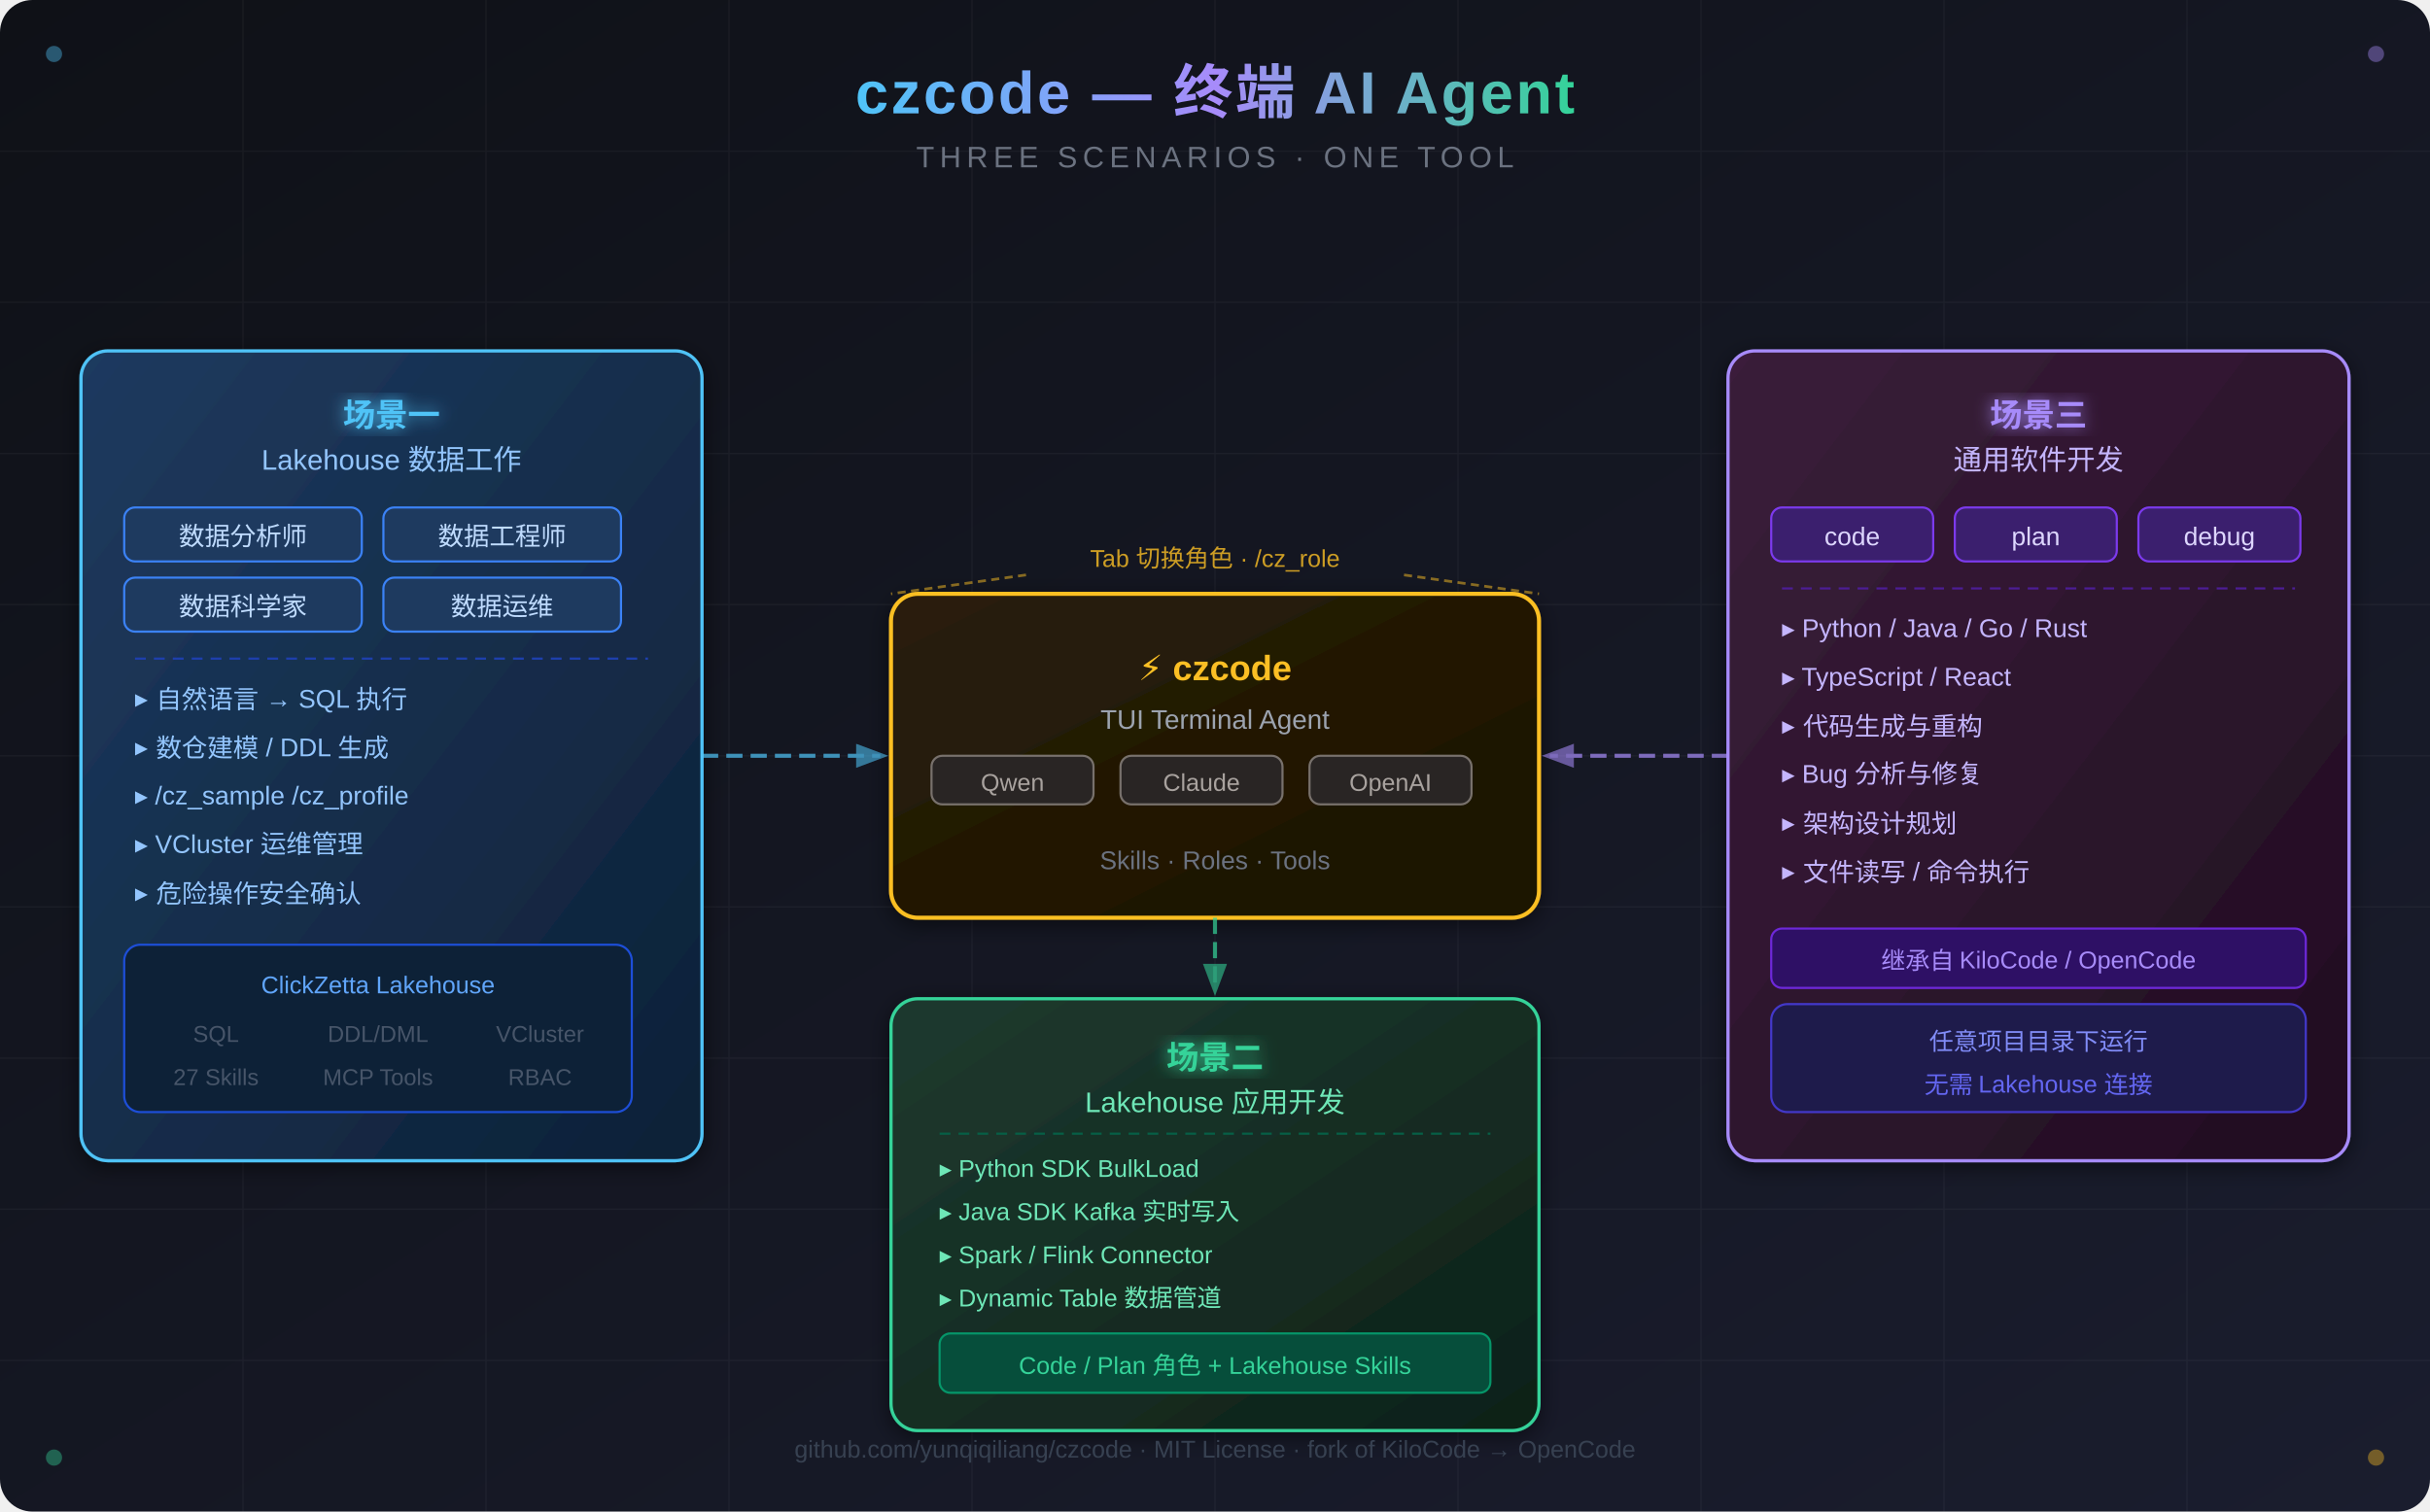
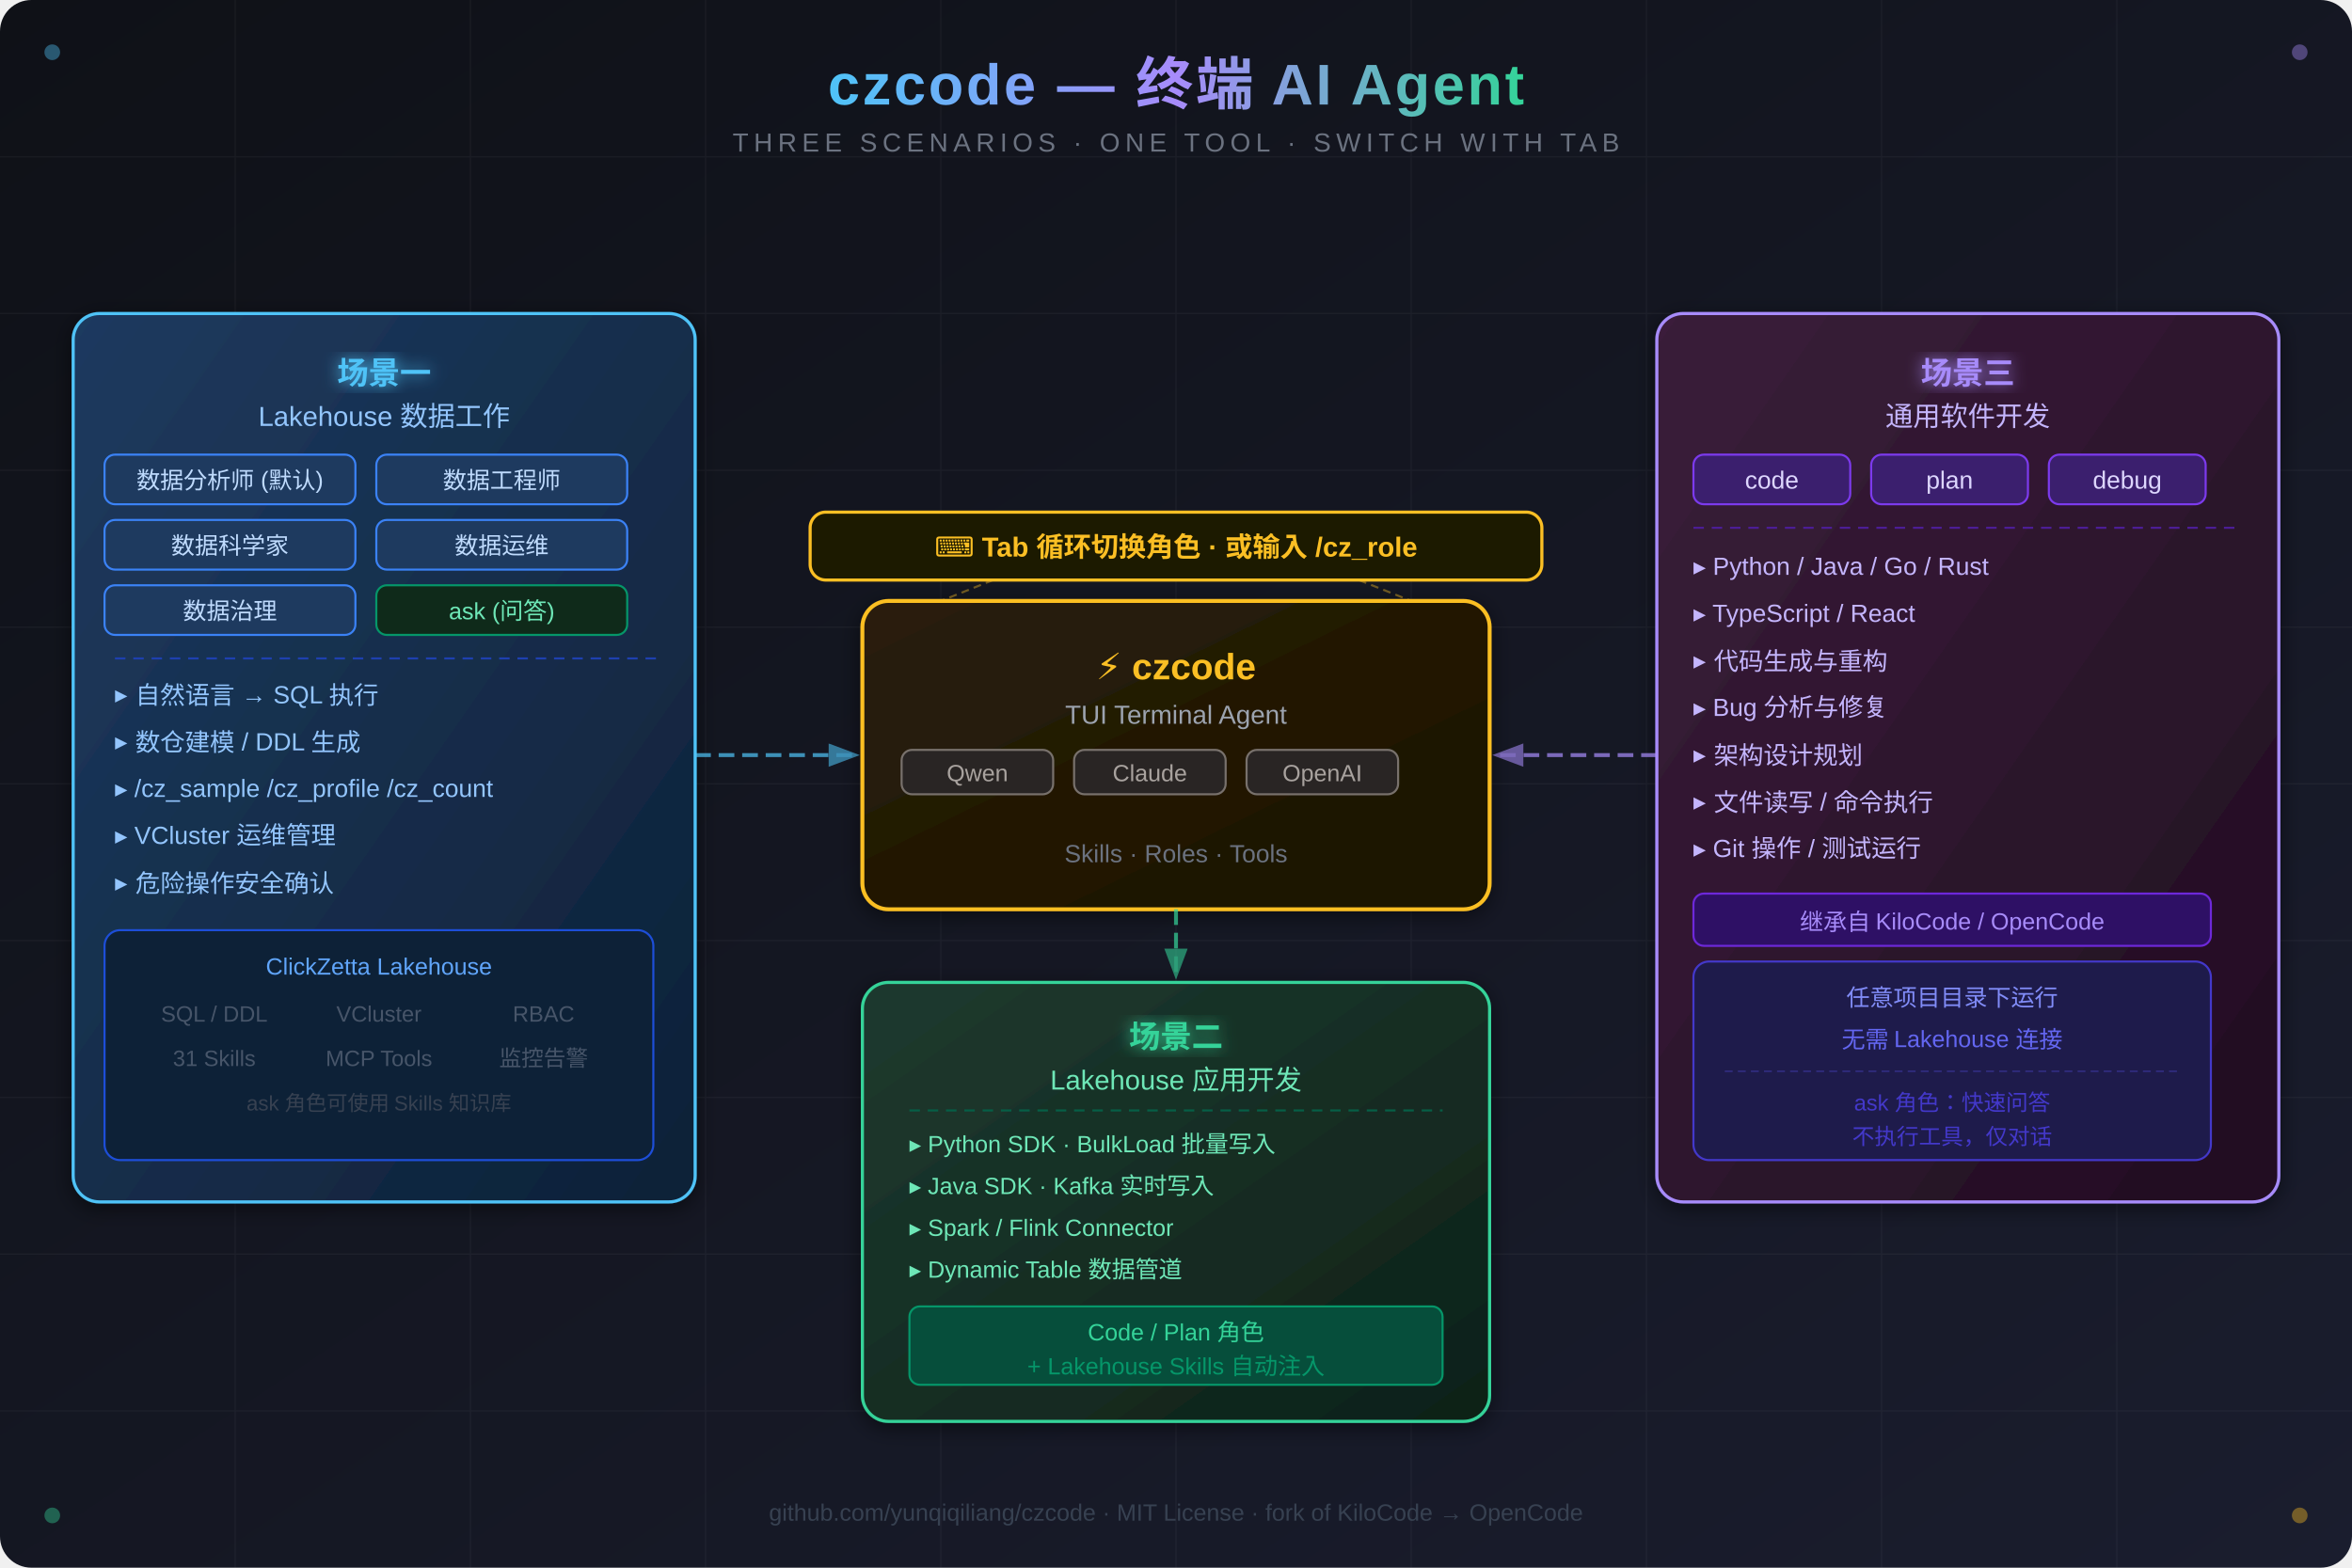
- <svg xmlns="http://www.w3.org/2000/svg" viewBox="0 0 900 560" width="900" height="560" font-family="'PingFang SC','Helvetica Neue',Arial,sans-serif">
+ <svg xmlns="http://www.w3.org/2000/svg" viewBox="0 0 900 600" width="900" height="600" font-family="'PingFang SC','Helvetica Neue',Arial,sans-serif">
  <defs>
    <linearGradient id="bgGrad" x1="0%" y1="0%" x2="100%" y2="100%">
      <stop offset="0%" style="stop-color:#0f1117;stop-opacity:1" />
      <stop offset="100%" style="stop-color:#1a1d2e;stop-opacity:1" />
    </linearGradient>
    <linearGradient id="lhGrad" x1="0%" y1="0%" x2="100%" y2="100%">
      <stop offset="0%" style="stop-color:#1e3a5f;stop-opacity:1" />
      <stop offset="100%" style="stop-color:#0d2137;stop-opacity:1" />
    </linearGradient>
    <linearGradient id="codeGrad" x1="0%" y1="0%" x2="100%" y2="100%">
      <stop offset="0%" style="stop-color:#1e3a2f;stop-opacity:1" />
      <stop offset="100%" style="stop-color:#0d2118;stop-opacity:1" />
    </linearGradient>
    <linearGradient id="devGrad" x1="0%" y1="0%" x2="100%" y2="100%">
      <stop offset="0%" style="stop-color:#3a1e3a;stop-opacity:1" />
      <stop offset="100%" style="stop-color:#210d21;stop-opacity:1" />
    </linearGradient>
    <linearGradient id="coreGrad" x1="0%" y1="0%" x2="100%" y2="100%">
      <stop offset="0%" style="stop-color:#2a1f0a;stop-opacity:1" />
      <stop offset="100%" style="stop-color:#1a1200;stop-opacity:1" />
    </linearGradient>
    <linearGradient id="titleGrad" x1="0%" y1="0%" x2="100%" y2="0%">
      <stop offset="0%" style="stop-color:#4fc3f7" />
      <stop offset="50%" style="stop-color:#a78bfa" />
      <stop offset="100%" style="stop-color:#34d399" />
    </linearGradient>
    <filter id="glowBlue" x="-20%" y="-20%" width="140%" height="140%">
      <feGaussianBlur stdDeviation="3" result="blur" />
      <feMerge>
        <feMergeNode in="blur" />
        <feMergeNode in="SourceGraphic" />
      </feMerge>
    </filter>
    <filter id="glowGreen" x="-20%" y="-20%" width="140%" height="140%">
      <feGaussianBlur stdDeviation="3" result="blur" />
      <feMerge>
        <feMergeNode in="blur" />
        <feMergeNode in="SourceGraphic" />
      </feMerge>
    </filter>
    <filter id="glowPurple" x="-20%" y="-20%" width="140%" height="140%">
      <feGaussianBlur stdDeviation="3" result="blur" />
      <feMerge>
        <feMergeNode in="blur" />
        <feMergeNode in="SourceGraphic" />
      </feMerge>
    </filter>
    <filter id="softShadow">
      <feDropShadow dx="0" dy="2" stdDeviation="4" flood-color="#000" flood-opacity="0.5" />
    </filter>
    <marker id="arrowBlue" markerWidth="8" markerHeight="8" refX="6" refY="3" orient="auto">
      <path d="M0,0 L0,6 L8,3 z" fill="#4fc3f7" opacity="0.8" />
    </marker>
    <marker id="arrowGreen" markerWidth="8" markerHeight="8" refX="6" refY="3" orient="auto">
      <path d="M0,0 L0,6 L8,3 z" fill="#34d399" opacity="0.8" />
    </marker>
    <marker id="arrowPurple" markerWidth="8" markerHeight="8" refX="6" refY="3" orient="auto">
      <path d="M0,0 L0,6 L8,3 z" fill="#a78bfa" opacity="0.8" />
    </marker>
-     <marker id="arrowGold" markerWidth="8" markerHeight="8" refX="6" refY="3" orient="auto">
-       <path d="M0,0 L0,6 L8,3 z" fill="#fbbf24" opacity="0.8" />
-     </marker>
  </defs>
-   <rect width="900" height="560" fill="url(#bgGrad)" rx="12" />
+   <rect width="900" height="600" fill="url(#bgGrad)" rx="12" />
  <g opacity="0.04" stroke="#ffffff" stroke-width="0.5">
-     <line x1="0" y1="56" x2="900" y2="56" />
-     <line x1="0" y1="112" x2="900" y2="112" />
-     <line x1="0" y1="168" x2="900" y2="168" />
-     <line x1="0" y1="224" x2="900" y2="224" />
-     <line x1="0" y1="280" x2="900" y2="280" />
-     <line x1="0" y1="336" x2="900" y2="336" />
-     <line x1="0" y1="392" x2="900" y2="392" />
-     <line x1="0" y1="448" x2="900" y2="448" />
-     <line x1="0" y1="504" x2="900" y2="504" />
-     <line x1="90" y1="0" x2="90" y2="560" />
-     <line x1="180" y1="0" x2="180" y2="560" />
-     <line x1="270" y1="0" x2="270" y2="560" />
-     <line x1="360" y1="0" x2="360" y2="560" />
-     <line x1="450" y1="0" x2="450" y2="560" />
-     <line x1="540" y1="0" x2="540" y2="560" />
-     <line x1="630" y1="0" x2="630" y2="560" />
-     <line x1="720" y1="0" x2="720" y2="560" />
-     <line x1="810" y1="0" x2="810" y2="560" />
-   </g>
-   <text x="450" y="42" text-anchor="middle" font-size="22" font-weight="700" fill="url(#titleGrad)" letter-spacing="1">
-     czcode — 终端 AI Agent
-   </text>
-   <text x="450" y="62" text-anchor="middle" font-size="11" fill="#6b7280" letter-spacing="2">
-     THREE SCENARIOS · ONE TOOL
-   </text>
-   <rect x="330" y="220" width="240" height="120" rx="10" fill="url(#coreGrad)" stroke="#fbbf24" stroke-width="1.5" filter="url(#softShadow)" />
-   <rect x="330" y="220" width="240" height="120" rx="10" fill="none" stroke="#fbbf24" stroke-width="2" opacity="0">
+     <line x1="0" y1="60" x2="900" y2="60" />
+     <line x1="0" y1="120" x2="900" y2="120" />
+     <line x1="0" y1="180" x2="900" y2="180" />
+     <line x1="0" y1="240" x2="900" y2="240" />
+     <line x1="0" y1="300" x2="900" y2="300" />
+     <line x1="0" y1="360" x2="900" y2="360" />
+     <line x1="0" y1="420" x2="900" y2="420" />
+     <line x1="0" y1="480" x2="900" y2="480" />
+     <line x1="0" y1="540" x2="900" y2="540" />
+     <line x1="90" y1="0" x2="90" y2="600" />
+     <line x1="180" y1="0" x2="180" y2="600" />
+     <line x1="270" y1="0" x2="270" y2="600" />
+     <line x1="360" y1="0" x2="360" y2="600" />
+     <line x1="450" y1="0" x2="450" y2="600" />
+     <line x1="540" y1="0" x2="540" y2="600" />
+     <line x1="630" y1="0" x2="630" y2="600" />
+     <line x1="720" y1="0" x2="720" y2="600" />
+     <line x1="810" y1="0" x2="810" y2="600" />
+   </g>
+   <text x="450" y="40" text-anchor="middle" font-size="22" font-weight="700" fill="url(#titleGrad)" letter-spacing="1">czcode — 终端 AI Agent</text>
+   <text x="450" y="58" text-anchor="middle" font-size="10" fill="#6b7280" letter-spacing="2">THREE SCENARIOS · ONE TOOL · SWITCH WITH TAB</text>
+   <rect x="330" y="230" width="240" height="118" rx="10" fill="url(#coreGrad)" stroke="#fbbf24" stroke-width="1.5" filter="url(#softShadow)" />
+   <rect x="330" y="230" width="240" height="118" rx="10" fill="none" stroke="#fbbf24" stroke-width="2" opacity="0">
    <animate attributeName="opacity" values="0;0.6;0" dur="2.5s" repeatCount="indefinite" />
    <animate attributeName="stroke-width" values="2;5;2" dur="2.5s" repeatCount="indefinite" />
  </rect>
-   <text x="450" y="252" text-anchor="middle" font-size="13" font-weight="700" fill="#fbbf24">⚡ czcode</text>
-   <text x="450" y="270" text-anchor="middle" font-size="10" fill="#9ca3af">TUI Terminal Agent</text>
-   <rect x="345" y="280" width="60" height="18" rx="4" fill="#292524" stroke="#78716c" stroke-width="0.8" />
-   <text x="375" y="293" text-anchor="middle" font-size="9" fill="#a8a29e">Qwen</text>
-   <rect x="415" y="280" width="60" height="18" rx="4" fill="#292524" stroke="#78716c" stroke-width="0.8" />
-   <text x="445" y="293" text-anchor="middle" font-size="9" fill="#a8a29e">Claude</text>
-   <rect x="485" y="280" width="60" height="18" rx="4" fill="#292524" stroke="#78716c" stroke-width="0.8" />
-   <text x="515" y="293" text-anchor="middle" font-size="9" fill="#a8a29e">OpenAI</text>
-   <text x="450" y="322" text-anchor="middle" font-size="9.5" fill="#6b7280">Skills · Roles · Tools</text>
-   <rect x="30" y="130" width="230" height="300" rx="10" fill="url(#lhGrad)" stroke="#4fc3f7" stroke-width="1.2" filter="url(#softShadow)" />
-   <text x="145" y="158" text-anchor="middle" font-size="12" font-weight="700" fill="#4fc3f7" filter="url(#glowBlue)">场景一</text>
-   <text x="145" y="174" text-anchor="middle" font-size="10.5" fill="#93c5fd">Lakehouse 数据工作</text>
-   <g font-size="9.5" fill="#bfdbfe">
-     <rect x="46" y="188" width="88" height="20" rx="4" fill="#1e3a5f" stroke="#3b82f6" stroke-width="0.8" />
-     <text x="90" y="202" text-anchor="middle">数据分析师</text>
-     <rect x="142" y="188" width="88" height="20" rx="4" fill="#1e3a5f" stroke="#3b82f6" stroke-width="0.8" />
-     <text x="186" y="202" text-anchor="middle">数据工程师</text>
-     <rect x="46" y="214" width="88" height="20" rx="4" fill="#1e3a5f" stroke="#3b82f6" stroke-width="0.8" />
-     <text x="90" y="228" text-anchor="middle">数据科学家</text>
-     <rect x="142" y="214" width="88" height="20" rx="4" fill="#1e3a5f" stroke="#3b82f6" stroke-width="0.8" />
-     <text x="186" y="228" text-anchor="middle">数据运维</text>
-   </g>
-   <line x1="50" y1="244" x2="240" y2="244" stroke="#1e40af" stroke-width="0.8" stroke-dasharray="4,3" />
+   <text x="450" y="260" text-anchor="middle" font-size="14" font-weight="700" fill="#fbbf24">⚡ czcode</text>
+   <text x="450" y="277" text-anchor="middle" font-size="10" fill="#9ca3af">TUI Terminal Agent</text>
+   <rect x="345" y="287" width="58" height="17" rx="4" fill="#292524" stroke="#78716c" stroke-width="0.8" />
+   <text x="374" y="299" text-anchor="middle" font-size="9" fill="#a8a29e">Qwen</text>
+   <rect x="411" y="287" width="58" height="17" rx="4" fill="#292524" stroke="#78716c" stroke-width="0.8" />
+   <text x="440" y="299" text-anchor="middle" font-size="9" fill="#a8a29e">Claude</text>
+   <rect x="477" y="287" width="58" height="17" rx="4" fill="#292524" stroke="#78716c" stroke-width="0.8" />
+   <text x="506" y="299" text-anchor="middle" font-size="9" fill="#a8a29e">OpenAI</text>
+   <text x="450" y="330" text-anchor="middle" font-size="9.5" fill="#6b7280">Skills · Roles · Tools</text>
+   <rect x="310" y="196" width="280" height="26" rx="6" fill="#1c1a00" stroke="#fbbf24" stroke-width="1.2" />
+   <text x="450" y="213" text-anchor="middle" font-size="10.5" font-weight="600" fill="#fbbf24">
+     ⌨ Tab 循环切换角色 · 或输入 /cz_role
+   </text>
+   <rect x="310" y="196" width="280" height="26" rx="6" fill="none" stroke="#fbbf24" stroke-width="1.5" opacity="0">
+     <animate attributeName="opacity" values="0;0.5;0" dur="3s" repeatCount="indefinite" />
+   </rect>
+   <rect x="28" y="120" width="238" height="340" rx="10" fill="url(#lhGrad)" stroke="#4fc3f7" stroke-width="1.2" filter="url(#softShadow)" />
+   <text x="147" y="147" text-anchor="middle" font-size="12" font-weight="700" fill="#4fc3f7" filter="url(#glowBlue)">场景一</text>
+   <text x="147" y="163" text-anchor="middle" font-size="10.5" fill="#93c5fd">Lakehouse 数据工作</text>
+   <g font-size="9" fill="#bfdbfe">
+     <rect x="40" y="174" width="96" height="19" rx="4" fill="#1e3a5f" stroke="#3b82f6" stroke-width="0.8" />
+     <text x="88" y="187" text-anchor="middle">数据分析师 (默认)</text>
+     <rect x="144" y="174" width="96" height="19" rx="4" fill="#1e3a5f" stroke="#3b82f6" stroke-width="0.8" />
+     <text x="192" y="187" text-anchor="middle">数据工程师</text>
+     <rect x="40" y="199" width="96" height="19" rx="4" fill="#1e3a5f" stroke="#3b82f6" stroke-width="0.8" />
+     <text x="88" y="212" text-anchor="middle">数据科学家</text>
+     <rect x="144" y="199" width="96" height="19" rx="4" fill="#1e3a5f" stroke="#3b82f6" stroke-width="0.8" />
+     <text x="192" y="212" text-anchor="middle">数据运维</text>
+     <rect x="40" y="224" width="96" height="19" rx="4" fill="#1e3a5f" stroke="#3b82f6" stroke-width="0.8" />
+     <text x="88" y="237" text-anchor="middle">数据治理</text>
+     <rect x="144" y="224" width="96" height="19" rx="4" fill="#0f2a1a" stroke="#059669" stroke-width="0.8" />
+     <text x="192" y="237" fill="#6ee7b7" text-anchor="middle">ask (问答)</text>
+   </g>
+   <line x1="44" y1="252" x2="252" y2="252" stroke="#1e40af" stroke-width="0.8" stroke-dasharray="4,3" />
  <g font-size="9.5" fill="#93c5fd">
-     <text x="50" y="262">▸ 自然语言 → SQL 执行</text>
-     <text x="50" y="280">▸ 数仓建模 / DDL 生成</text>
-     <text x="50" y="298">▸ /cz_sample  /cz_profile</text>
-     <text x="50" y="316">▸ VCluster 运维管理</text>
-     <text x="50" y="334">▸ 危险操作安全确认</text>
-   </g>
-   <rect x="46" y="350" width="188" height="62" rx="6" fill="#0d2137" stroke="#1d4ed8" stroke-width="0.8" />
-   <text x="140" y="368" text-anchor="middle" font-size="9" fill="#60a5fa">ClickZetta Lakehouse</text>
+     <text x="44" y="269">▸ 自然语言 → SQL 执行</text>
+     <text x="44" y="287">▸ 数仓建模 / DDL 生成</text>
+     <text x="44" y="305">▸ /cz_sample  /cz_profile  /cz_count</text>
+     <text x="44" y="323">▸ VCluster 运维管理</text>
+     <text x="44" y="341">▸ 危险操作安全确认</text>
+   </g>
+   <rect x="40" y="356" width="210" height="88" rx="6" fill="#0d2137" stroke="#1d4ed8" stroke-width="0.8" />
+   <text x="145" y="373" text-anchor="middle" font-size="9" fill="#60a5fa">ClickZetta Lakehouse</text>
  <g font-size="8.5" fill="#475569" text-anchor="middle">
-     <text x="80" y="386">SQL</text>
-     <text x="140" y="386">DDL/DML</text>
-     <text x="200" y="386">VCluster</text>
-     <text x="80" y="402">27 Skills</text>
-     <text x="140" y="402">MCP Tools</text>
-     <text x="200" y="402">RBAC</text>
-   </g>
-   <rect x="330" y="370" width="240" height="160" rx="10" fill="url(#codeGrad)" stroke="#34d399" stroke-width="1.2" filter="url(#softShadow)" />
-   <text x="450" y="396" text-anchor="middle" font-size="12" font-weight="700" fill="#34d399" filter="url(#glowGreen)">场景二</text>
-   <text x="450" y="412" text-anchor="middle" font-size="10.5" fill="#6ee7b7">Lakehouse 应用开发</text>
-   <line x1="348" y1="420" x2="552" y2="420" stroke="#065f46" stroke-width="0.8" stroke-dasharray="4,3" />
+     <text x="82" y="391">SQL / DDL</text>
+     <text x="145" y="391">VCluster</text>
+     <text x="208" y="391">RBAC</text>
+     <text x="82" y="408">31 Skills</text>
+     <text x="145" y="408">MCP Tools</text>
+     <text x="208" y="408">监控告警</text>
+     <text x="145" y="425" fill="#374151" font-size="8">ask 角色可使用 Skills 知识库</text>
+   </g>
+   <rect x="330" y="376" width="240" height="168" rx="10" fill="url(#codeGrad)" stroke="#34d399" stroke-width="1.2" filter="url(#softShadow)" />
+   <text x="450" y="401" text-anchor="middle" font-size="12" font-weight="700" fill="#34d399" filter="url(#glowGreen)">场景二</text>
+   <text x="450" y="417" text-anchor="middle" font-size="10.5" fill="#6ee7b7">Lakehouse 应用开发</text>
+   <line x1="348" y1="425" x2="552" y2="425" stroke="#065f46" stroke-width="0.8" stroke-dasharray="4,3" />
  <g font-size="9" fill="#6ee7b7">
-     <text x="348" y="436">▸ Python SDK  BulkLoad</text>
-     <text x="348" y="452">▸ Java SDK  Kafka 实时写入</text>
-     <text x="348" y="468">▸ Spark / Flink Connector</text>
-     <text x="348" y="484">▸ Dynamic Table 数据管道</text>
-   </g>
-   <rect x="348" y="494" width="204" height="22" rx="4" fill="#064e3b" stroke="#059669" stroke-width="0.8" />
-   <text x="450" y="509" text-anchor="middle" font-size="9" fill="#34d399">Code / Plan 角色 + Lakehouse Skills</text>
-   <rect x="640" y="130" width="230" height="300" rx="10" fill="url(#devGrad)" stroke="#a78bfa" stroke-width="1.2" filter="url(#softShadow)" />
-   <text x="755" y="158" text-anchor="middle" font-size="12" font-weight="700" fill="#a78bfa" filter="url(#glowPurple)">场景三</text>
-   <text x="755" y="174" text-anchor="middle" font-size="10.5" fill="#c4b5fd">通用软件开发</text>
+     <text x="348" y="441">▸ Python SDK · BulkLoad 批量写入</text>
+     <text x="348" y="457">▸ Java SDK · Kafka 实时写入</text>
+     <text x="348" y="473">▸ Spark / Flink Connector</text>
+     <text x="348" y="489">▸ Dynamic Table 数据管道</text>
+   </g>
+   <rect x="348" y="500" width="204" height="30" rx="4" fill="#064e3b" stroke="#059669" stroke-width="0.8" />
+   <text x="450" y="513" text-anchor="middle" font-size="9" fill="#34d399">Code / Plan 角色</text>
+   <text x="450" y="526" text-anchor="middle" font-size="9" fill="#059669">+ Lakehouse Skills 自动注入</text>
+   <rect x="634" y="120" width="238" height="340" rx="10" fill="url(#devGrad)" stroke="#a78bfa" stroke-width="1.2" filter="url(#softShadow)" />
+   <text x="753" y="147" text-anchor="middle" font-size="12" font-weight="700" fill="#a78bfa" filter="url(#glowPurple)">场景三</text>
+   <text x="753" y="163" text-anchor="middle" font-size="10.5" fill="#c4b5fd">通用软件开发</text>
  <g font-size="9.5" fill="#ddd6fe">
-     <rect x="656" y="188" width="60" height="20" rx="4" fill="#3b1f6e" stroke="#7c3aed" stroke-width="0.8" />
-     <text x="686" y="202" text-anchor="middle">code</text>
-     <rect x="724" y="188" width="60" height="20" rx="4" fill="#3b1f6e" stroke="#7c3aed" stroke-width="0.8" />
-     <text x="754" y="202" text-anchor="middle">plan</text>
-     <rect x="792" y="188" width="60" height="20" rx="4" fill="#3b1f6e" stroke="#7c3aed" stroke-width="0.8" />
-     <text x="822" y="202" text-anchor="middle">debug</text>
-   </g>
-   <line x1="660" y1="218" x2="850" y2="218" stroke="#4c1d95" stroke-width="0.8" stroke-dasharray="4,3" />
+     <rect x="648" y="174" width="60" height="19" rx="4" fill="#3b1f6e" stroke="#7c3aed" stroke-width="0.8" />
+     <text x="678" y="187" text-anchor="middle">code</text>
+     <rect x="716" y="174" width="60" height="19" rx="4" fill="#3b1f6e" stroke="#7c3aed" stroke-width="0.8" />
+     <text x="746" y="187" text-anchor="middle">plan</text>
+     <rect x="784" y="174" width="60" height="19" rx="4" fill="#3b1f6e" stroke="#7c3aed" stroke-width="0.8" />
+     <text x="814" y="187" text-anchor="middle">debug</text>
+   </g>
+   <line x1="648" y1="202" x2="858" y2="202" stroke="#4c1d95" stroke-width="0.8" stroke-dasharray="4,3" />
  <g font-size="9.5" fill="#c4b5fd">
-     <text x="660" y="236">▸ Python / Java / Go / Rust</text>
-     <text x="660" y="254">▸ TypeScript / React</text>
-     <text x="660" y="272">▸ 代码生成与重构</text>
-     <text x="660" y="290">▸ Bug 分析与修复</text>
-     <text x="660" y="308">▸ 架构设计规划</text>
-     <text x="660" y="326">▸ 文件读写 / 命令执行</text>
-   </g>
-   <rect x="656" y="344" width="198" height="22" rx="4" fill="#2e1065" stroke="#6d28d9" stroke-width="0.8" />
-   <text x="755" y="359" text-anchor="middle" font-size="9" fill="#a78bfa">继承自 KiloCode / OpenCode</text>
-   <rect x="656" y="372" width="198" height="40" rx="6" fill="#1e1b4b" stroke="#4338ca" stroke-width="0.8" />
-   <text x="755" y="389" text-anchor="middle" font-size="9" fill="#818cf8">任意项目目录下运行</text>
-   <text x="755" y="405" text-anchor="middle" font-size="9" fill="#6366f1">无需 Lakehouse 连接</text>
-   <line x1="260" y1="280" x2="326" y2="280" stroke="#4fc3f7" stroke-width="1.5" stroke-dasharray="6,3" marker-end="url(#arrowBlue)" opacity="0.7">
+     <text x="648" y="220">▸ Python / Java / Go / Rust</text>
+     <text x="648" y="238">▸ TypeScript / React</text>
+     <text x="648" y="256">▸ 代码生成与重构</text>
+     <text x="648" y="274">▸ Bug 分析与修复</text>
+     <text x="648" y="292">▸ 架构设计规划</text>
+     <text x="648" y="310">▸ 文件读写 / 命令执行</text>
+     <text x="648" y="328">▸ Git 操作 / 测试运行</text>
+   </g>
+   <rect x="648" y="342" width="198" height="20" rx="4" fill="#2e1065" stroke="#6d28d9" stroke-width="0.8" />
+   <text x="747" y="356" text-anchor="middle" font-size="9" fill="#a78bfa">继承自 KiloCode / OpenCode</text>
+   <rect x="648" y="368" width="198" height="76" rx="6" fill="#1e1b4b" stroke="#4338ca" stroke-width="0.8" />
+   <text x="747" y="385" text-anchor="middle" font-size="9" fill="#818cf8">任意项目目录下运行</text>
+   <text x="747" y="401" text-anchor="middle" font-size="9" fill="#6366f1">无需 Lakehouse 连接</text>
+   <line x1="660" y1="410" x2="834" y2="410" stroke="#312e81" stroke-width="0.6" stroke-dasharray="3,2" />
+   <text x="747" y="425" text-anchor="middle" font-size="8.5" fill="#4338ca">ask 角色：快速问答</text>
+   <text x="747" y="438" text-anchor="middle" font-size="8.5" fill="#4338ca">不执行工具，仅对话</text>
+   <line x1="266" y1="289" x2="326" y2="289" stroke="#4fc3f7" stroke-width="1.5" stroke-dasharray="6,3" marker-end="url(#arrowBlue)" opacity="0.7">
    <animate attributeName="stroke-dashoffset" values="18;0" dur="1.2s" repeatCount="indefinite" />
  </line>
-   <line x1="450" y1="340" x2="450" y2="366" stroke="#34d399" stroke-width="1.5" stroke-dasharray="6,3" marker-end="url(#arrowGreen)" opacity="0.7">
+   <line x1="450" y1="348" x2="450" y2="372" stroke="#34d399" stroke-width="1.5" stroke-dasharray="6,3" marker-end="url(#arrowGreen)" opacity="0.7">
    <animate attributeName="stroke-dashoffset" values="18;0" dur="1.2s" repeatCount="indefinite" />
  </line>
-   <line x1="640" y1="280" x2="574" y2="280" stroke="#a78bfa" stroke-width="1.5" stroke-dasharray="6,3" marker-end="url(#arrowPurple)" opacity="0.7">
+   <line x1="634" y1="289" x2="574" y2="289" stroke="#a78bfa" stroke-width="1.5" stroke-dasharray="6,3" marker-end="url(#arrowPurple)" opacity="0.7">
    <animate attributeName="stroke-dashoffset" values="18;0" dur="1.2s" repeatCount="indefinite" />
  </line>
-   <text x="450" y="210" text-anchor="middle" font-size="9" fill="#fbbf24" opacity="0.8">Tab 切换角色 · /cz_role</text>
-   <line x1="380" y1="213" x2="330" y2="220" stroke="#fbbf24" stroke-width="1" stroke-dasharray="3,2" opacity="0.5" />
-   <line x1="520" y1="213" x2="570" y2="220" stroke="#fbbf24" stroke-width="1" stroke-dasharray="3,2" opacity="0.5" />
-   <text x="450" y="540" text-anchor="middle" font-size="9" fill="#374151">
+   <line x1="380" y1="222" x2="360" y2="230" stroke="#fbbf24" stroke-width="0.8" stroke-dasharray="3,2" opacity="0.4" />
+   <line x1="520" y1="222" x2="540" y2="230" stroke="#fbbf24" stroke-width="0.8" stroke-dasharray="3,2" opacity="0.4" />
+   <text x="450" y="582" text-anchor="middle" font-size="9" fill="#374151">
    github.com/yunqiqiliang/czcode · MIT License · fork of KiloCode → OpenCode
  </text>
  <circle cx="20" cy="20" r="3" fill="#4fc3f7" opacity="0.4">
    <animate attributeName="opacity" values="0.4;0.9;0.4" dur="3s" repeatCount="indefinite" />
  </circle>
  <circle cx="880" cy="20" r="3" fill="#a78bfa" opacity="0.4">
    <animate attributeName="opacity" values="0.4;0.9;0.4" dur="3s" begin="1s" repeatCount="indefinite" />
  </circle>
-   <circle cx="20" cy="540" r="3" fill="#34d399" opacity="0.4">
+   <circle cx="20" cy="580" r="3" fill="#34d399" opacity="0.4">
    <animate attributeName="opacity" values="0.4;0.9;0.4" dur="3s" begin="2s" repeatCount="indefinite" />
  </circle>
-   <circle cx="880" cy="540" r="3" fill="#fbbf24" opacity="0.4">
+   <circle cx="880" cy="580" r="3" fill="#fbbf24" opacity="0.4">
    <animate attributeName="opacity" values="0.4;0.9;0.4" dur="3s" begin="0.5s" repeatCount="indefinite" />
  </circle>
</svg>
